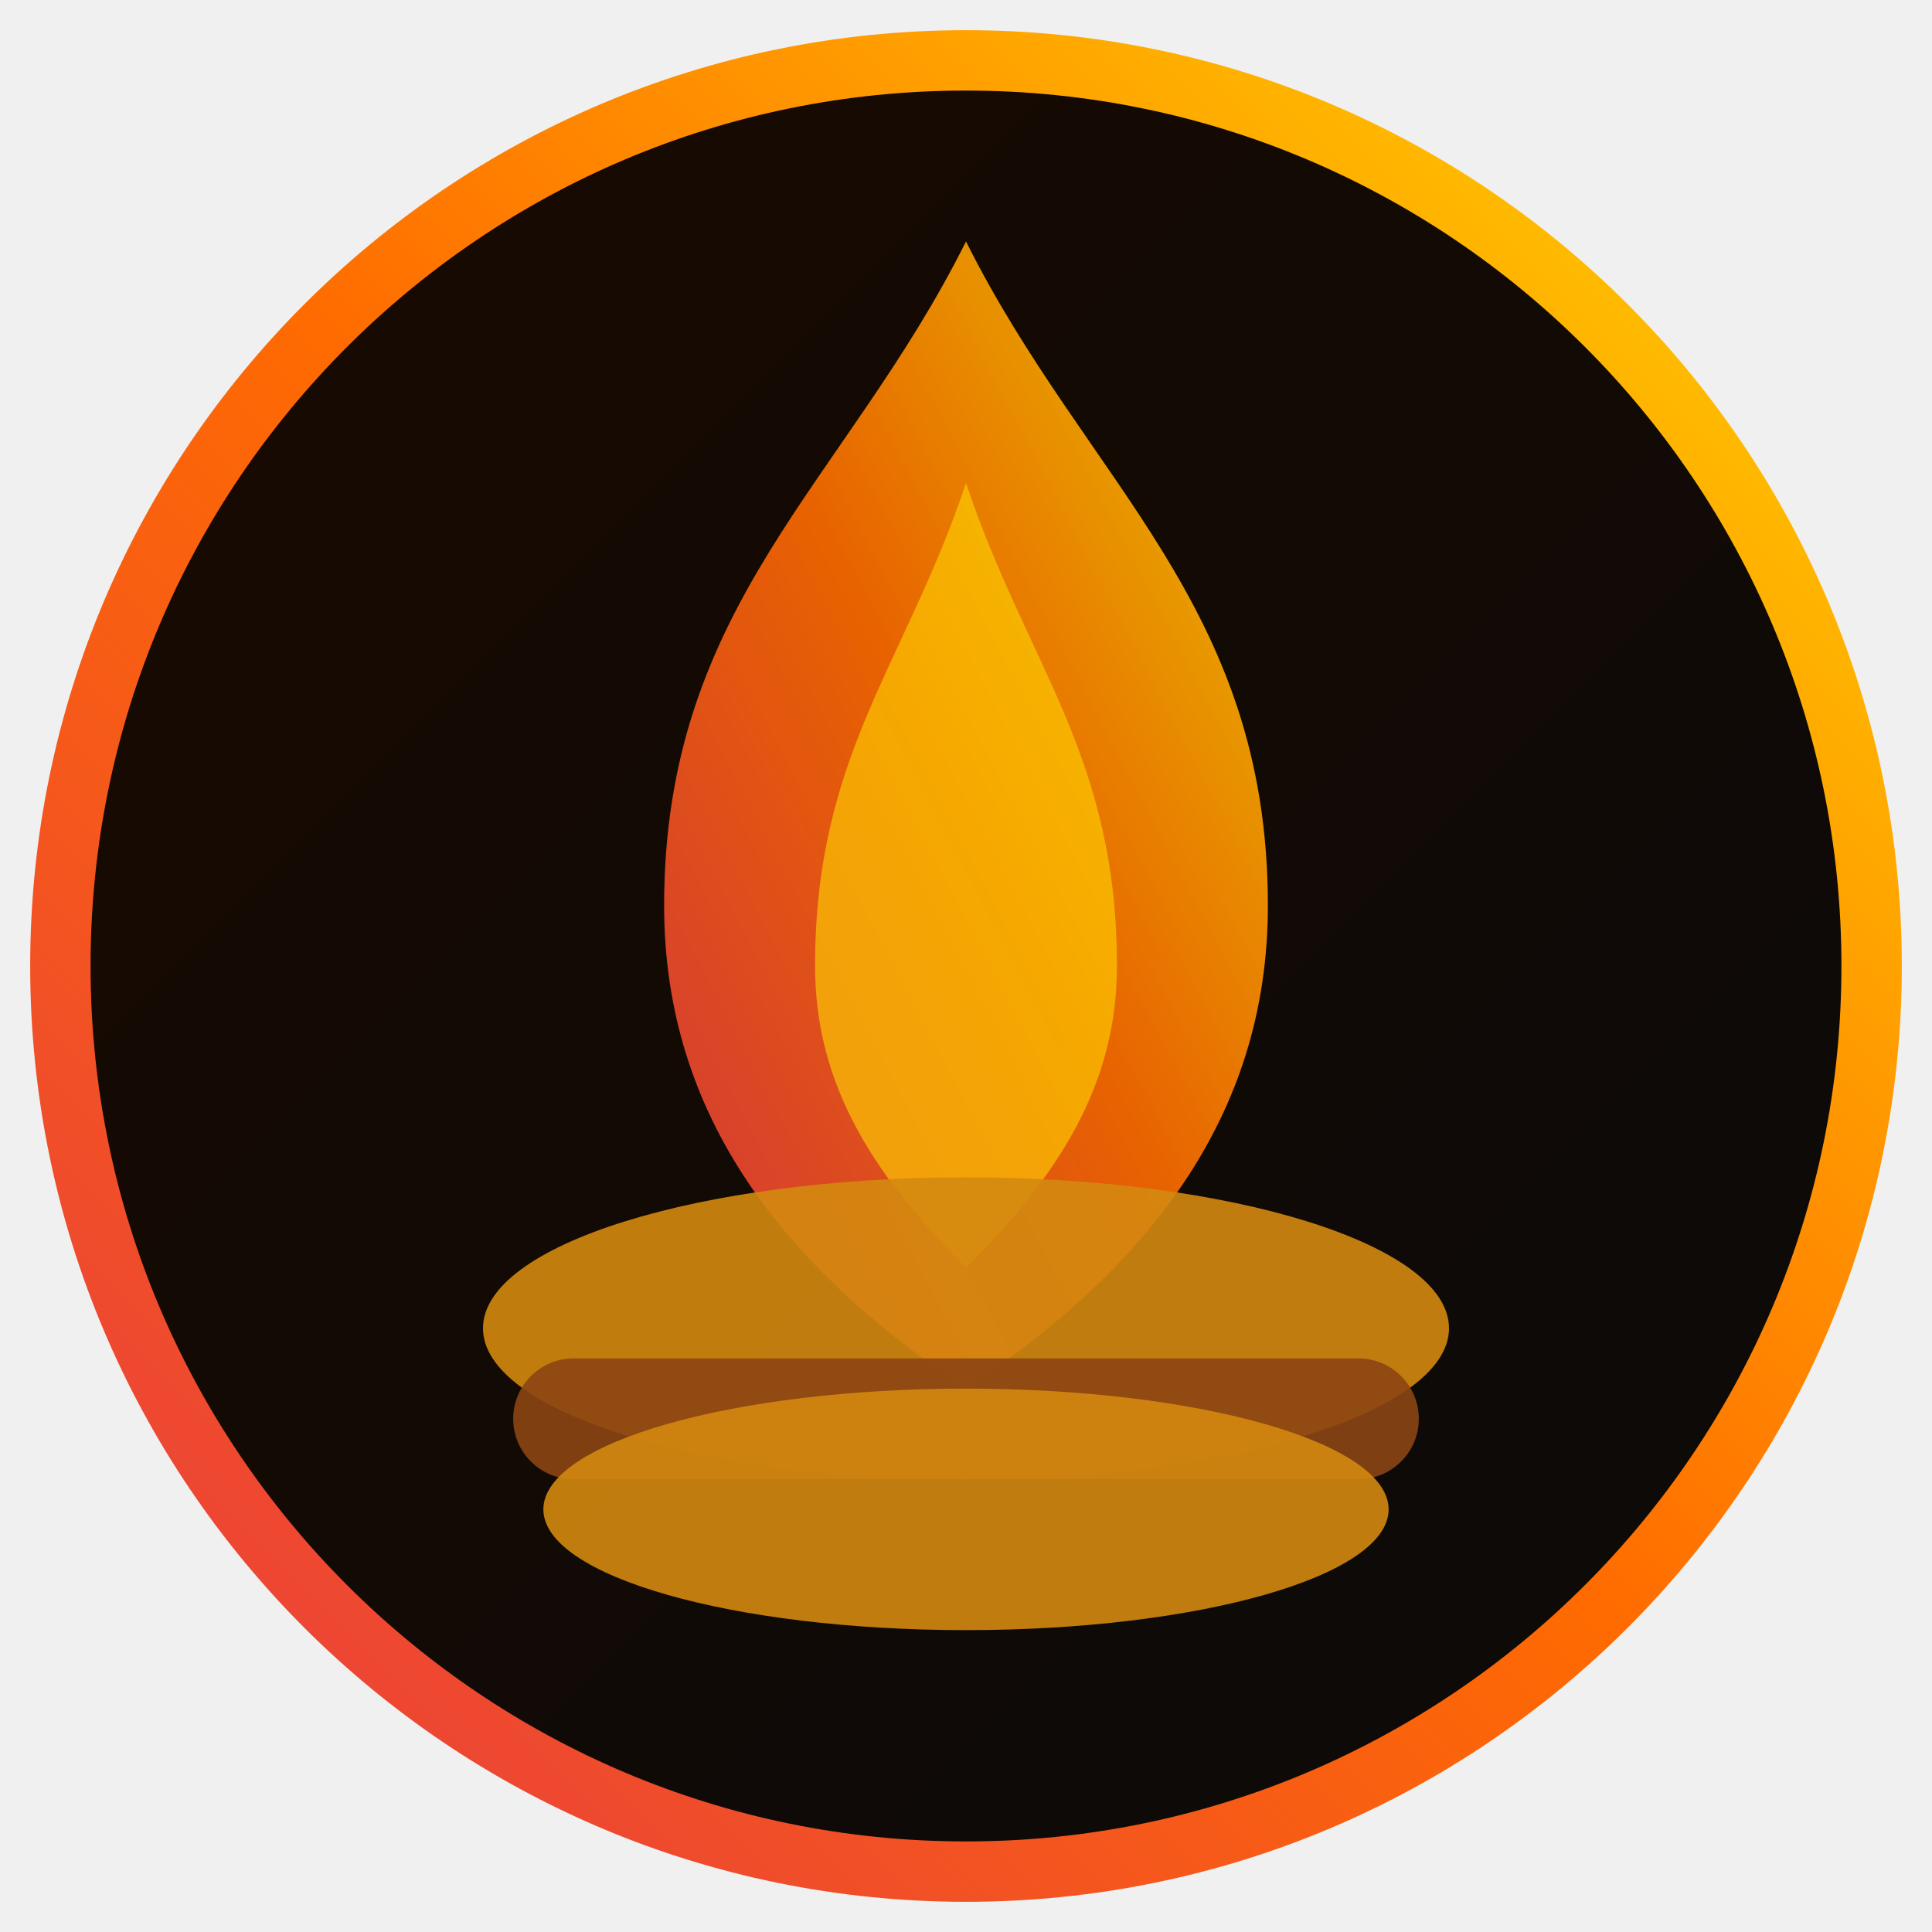
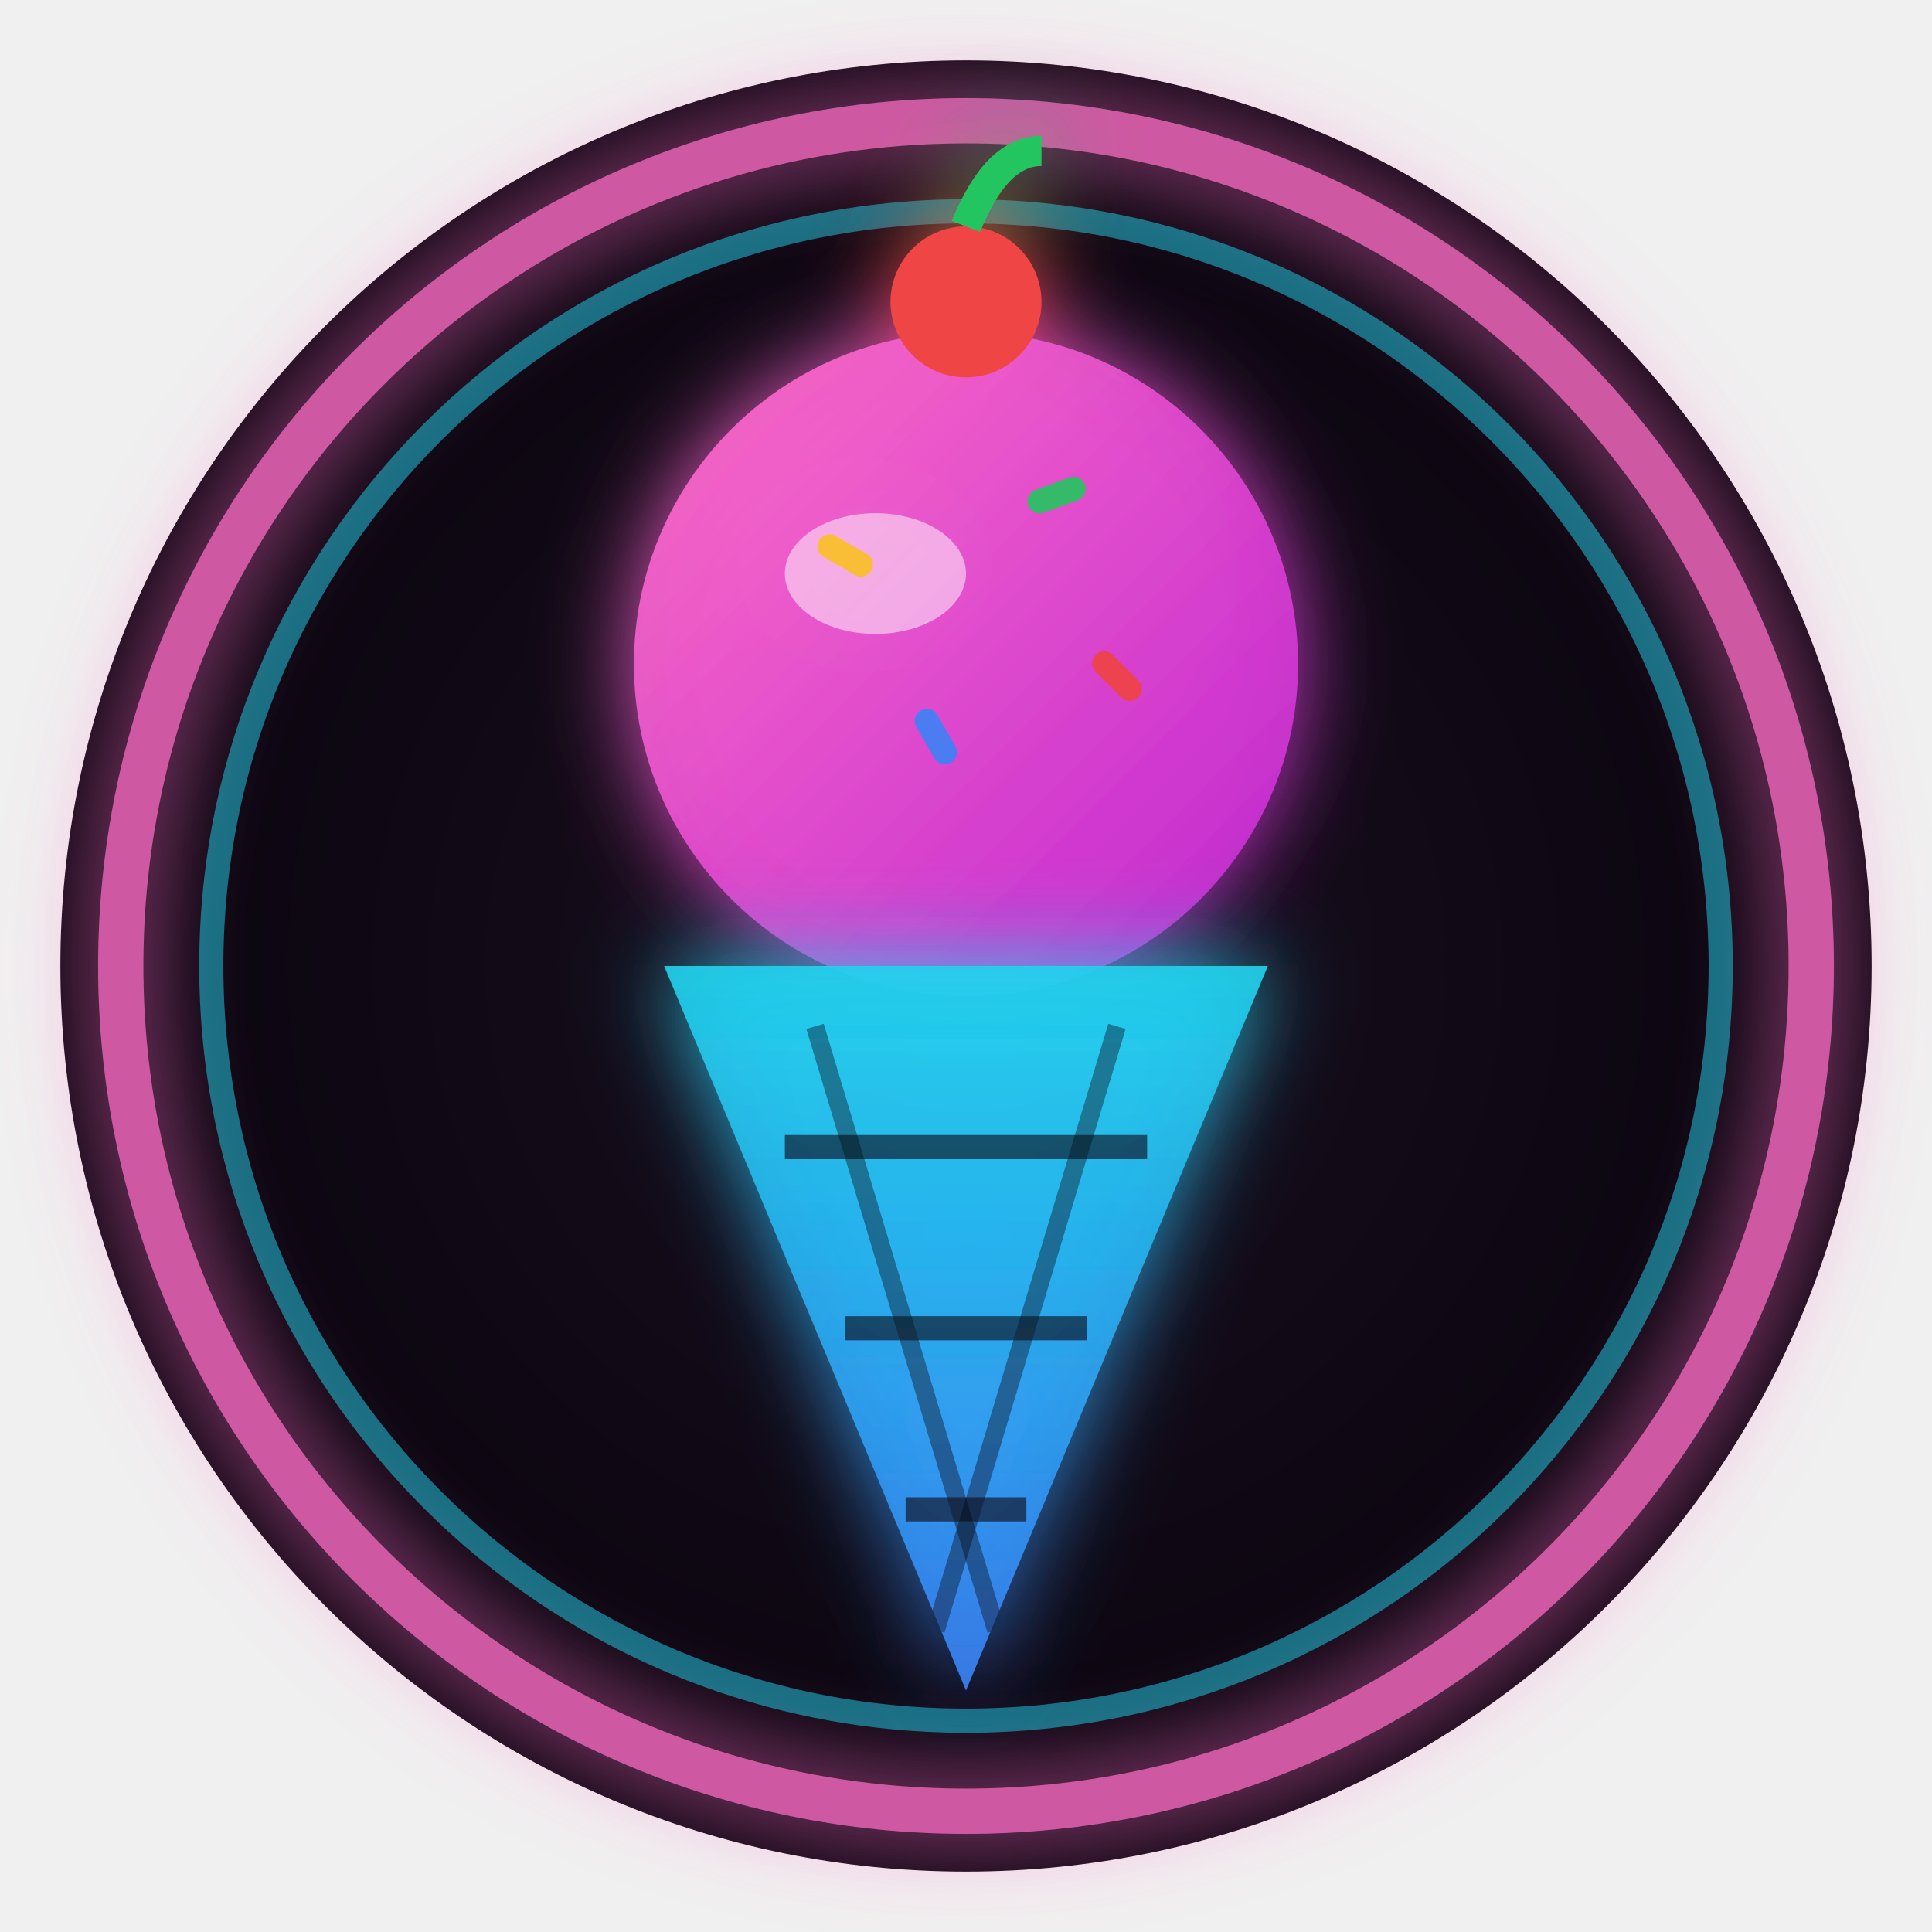
<svg xmlns="http://www.w3.org/2000/svg" viewBox="0 0 64 64">
  <defs>
-     <linearGradient id="fireGrad" x1="0%" y1="100%" x2="100%" y2="0%">
-       <stop offset="0%" style="stop-color:#E63946" />
-       <stop offset="50%" style="stop-color:#FF6B00" />
-       <stop offset="100%" style="stop-color:#FFD700" />
+     <linearGradient id="scoopGrad" x1="0%" y1="0%" x2="100%" y2="100%">
+       <stop offset="0%" style="stop-color:#FF6EC7" />
+       <stop offset="100%" style="stop-color:#C026D3" />
    </linearGradient>
-     <linearGradient id="bgGrad" x1="0%" y1="0%" x2="100%" y2="100%">
-       <stop offset="0%" style="stop-color:#1A0A00" />
-       <stop offset="100%" style="stop-color:#0A0A0A" />
+     <linearGradient id="coneGrad" x1="0%" y1="0%" x2="0%" y2="100%">
+       <stop offset="0%" style="stop-color:#22D3EE" />
+       <stop offset="100%" style="stop-color:#3B82F6" />
    </linearGradient>
+     <radialGradient id="bgGrad" cx="50%" cy="50%" r="50%">
+       <stop offset="0%" style="stop-color:#1A0F1F" />
+       <stop offset="100%" style="stop-color:#0A050F" />
+     </radialGradient>
+     <filter id="neonGlow" x="-50%" y="-50%" width="200%" height="200%">
+       <feGaussianBlur stdDeviation="1.5" result="coloredBlur" />
+       <feMerge>
+         <feMergeNode in="coloredBlur" />
+         <feMergeNode in="SourceGraphic" />
+       </feMerge>
+     </filter>
  </defs>
-   <circle cx="32" cy="32" r="30" fill="url(#bgGrad)" stroke="url(#fireGrad)" stroke-width="2" />
-   <path d="M32 8 C28 16 22 20 22 30 C22 37 26 42 32 46 C38 42 42 37 42 30 C42 20 36 16 32 8Z" fill="url(#fireGrad)" opacity="0.9" />
-   <path d="M32 16 C30 22 27 25 27 32 C27 36 29 39 32 42 C35 39 37 36 37 32 C37 25 34 22 32 16Z" fill="#FFD700" opacity="0.6" />
-   <ellipse cx="32" cy="44" rx="16" ry="5" fill="#D4880F" opacity="0.9" />
-   <rect x="17" y="45" width="30" height="4" rx="2" fill="#8B4513" opacity="0.9" />
-   <ellipse cx="32" cy="50" rx="14" ry="4" fill="#D4880F" opacity="0.9" />
+   <circle cx="32" cy="32" r="30" fill="url(#bgGrad)" />
+   <circle cx="32" cy="32" r="28" fill="none" stroke="#FF6EC7" stroke-width="1.5" opacity="0.8" filter="url(#neonGlow)" />
+   <circle cx="32" cy="32" r="25" fill="none" stroke="#22D3EE" stroke-width="0.8" opacity="0.5" />
+   <g filter="url(#neonGlow)">
+     <circle cx="32" cy="22" r="11" fill="url(#scoopGrad)" opacity="0.95" />
+     <ellipse cx="29" cy="19" rx="3" ry="2" fill="#FFFFFF" opacity="0.5" />
+     <circle cx="32" cy="10" r="2.5" fill="#EF4444" />
+     <path d="M32 7.5 Q33 5 34.5 5" stroke="#22C55E" stroke-width="1" fill="none" />
+   </g>
+   <g filter="url(#neonGlow)">
+     <path d="M22 32 L42 32 L32 56 Z" fill="url(#coneGrad)" opacity="0.9" />
+     <line x1="26" y1="38" x2="38" y2="38" stroke="#0A050F" stroke-width="0.8" opacity="0.6" />
+     <line x1="28" y1="44" x2="36" y2="44" stroke="#0A050F" stroke-width="0.8" opacity="0.6" />
+     <line x1="30" y1="50" x2="34" y2="50" stroke="#0A050F" stroke-width="0.8" opacity="0.6" />
+     <line x1="27" y1="34" x2="33" y2="54" stroke="#0A050F" stroke-width="0.6" opacity="0.4" />
+     <line x1="37" y1="34" x2="31" y2="54" stroke="#0A050F" stroke-width="0.6" opacity="0.4" />
+   </g>
+   <g opacity="0.9">
+     <rect x="27" y="18" width="2" height="0.8" rx="0.4" fill="#FBBF24" transform="rotate(30 28 18.4)" />
+     <rect x="34" y="16" width="2" height="0.8" rx="0.4" fill="#22C55E" transform="rotate(-20 35 16.4)" />
+     <rect x="30" y="24" width="2" height="0.8" rx="0.4" fill="#3B82F6" transform="rotate(60 31 24.4)" />
+     <rect x="36" y="22" width="2" height="0.8" rx="0.4" fill="#EF4444" transform="rotate(45 37 22.4)" />
+   </g>
</svg>
